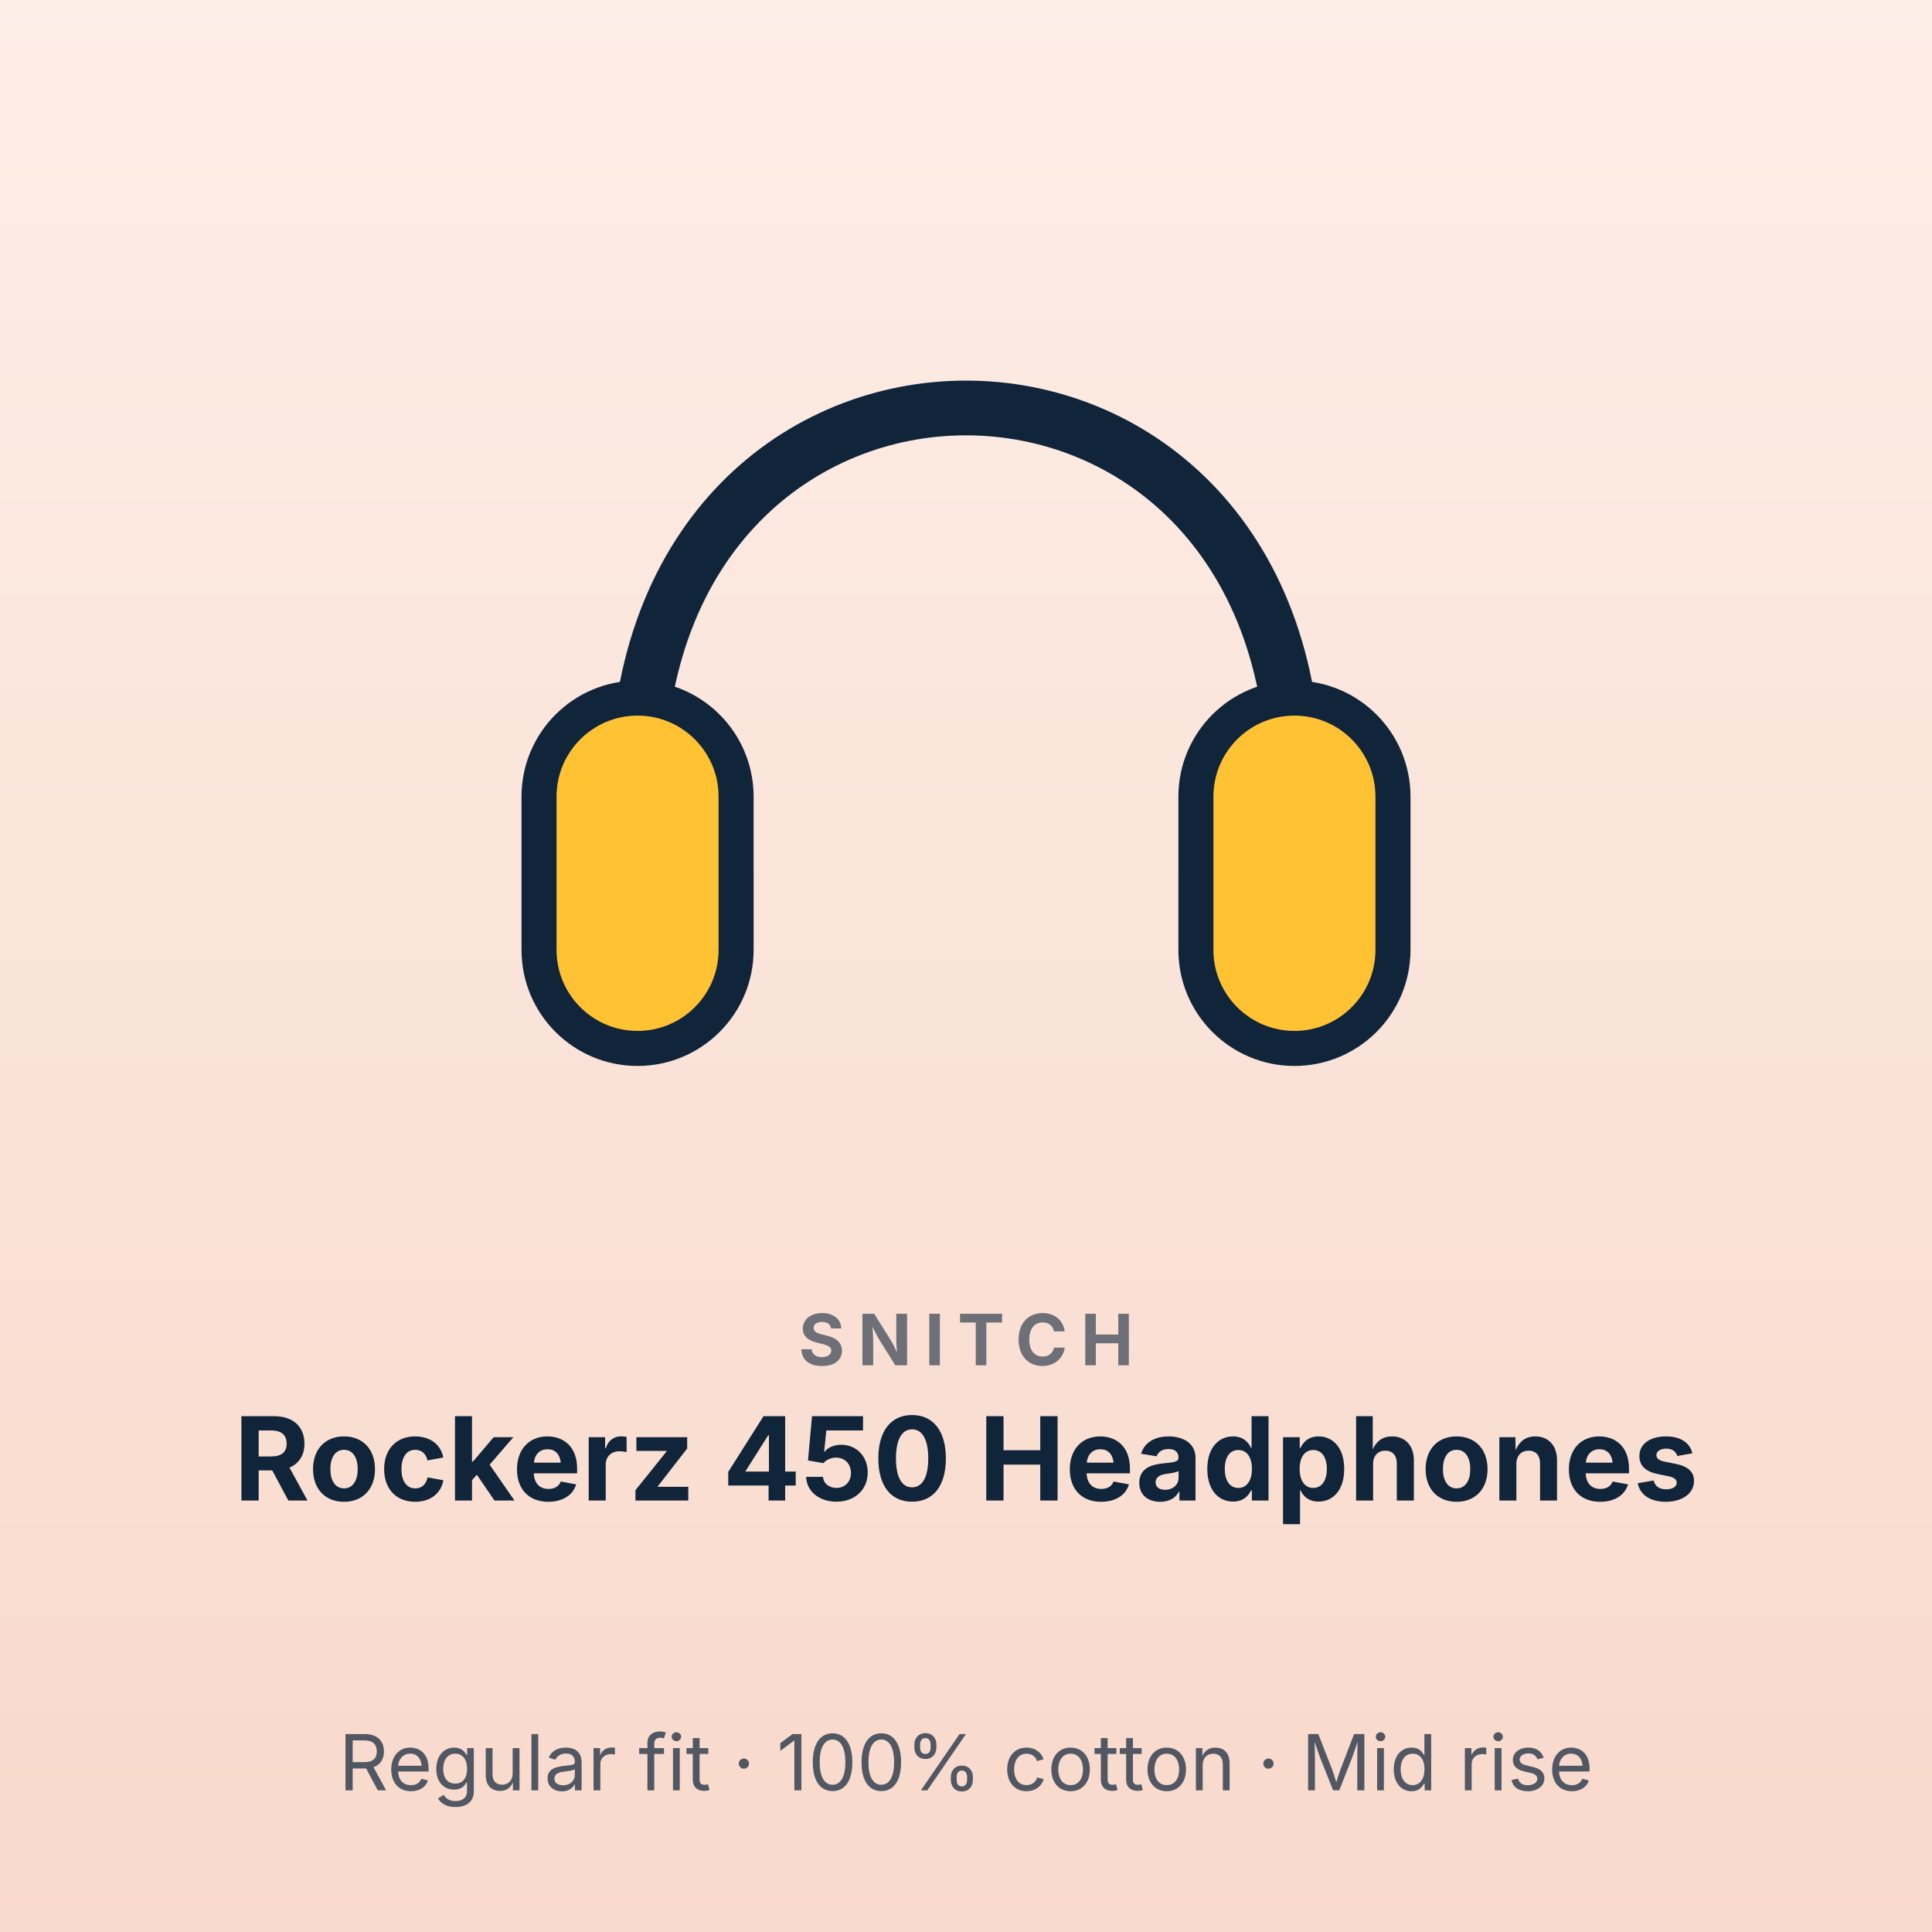
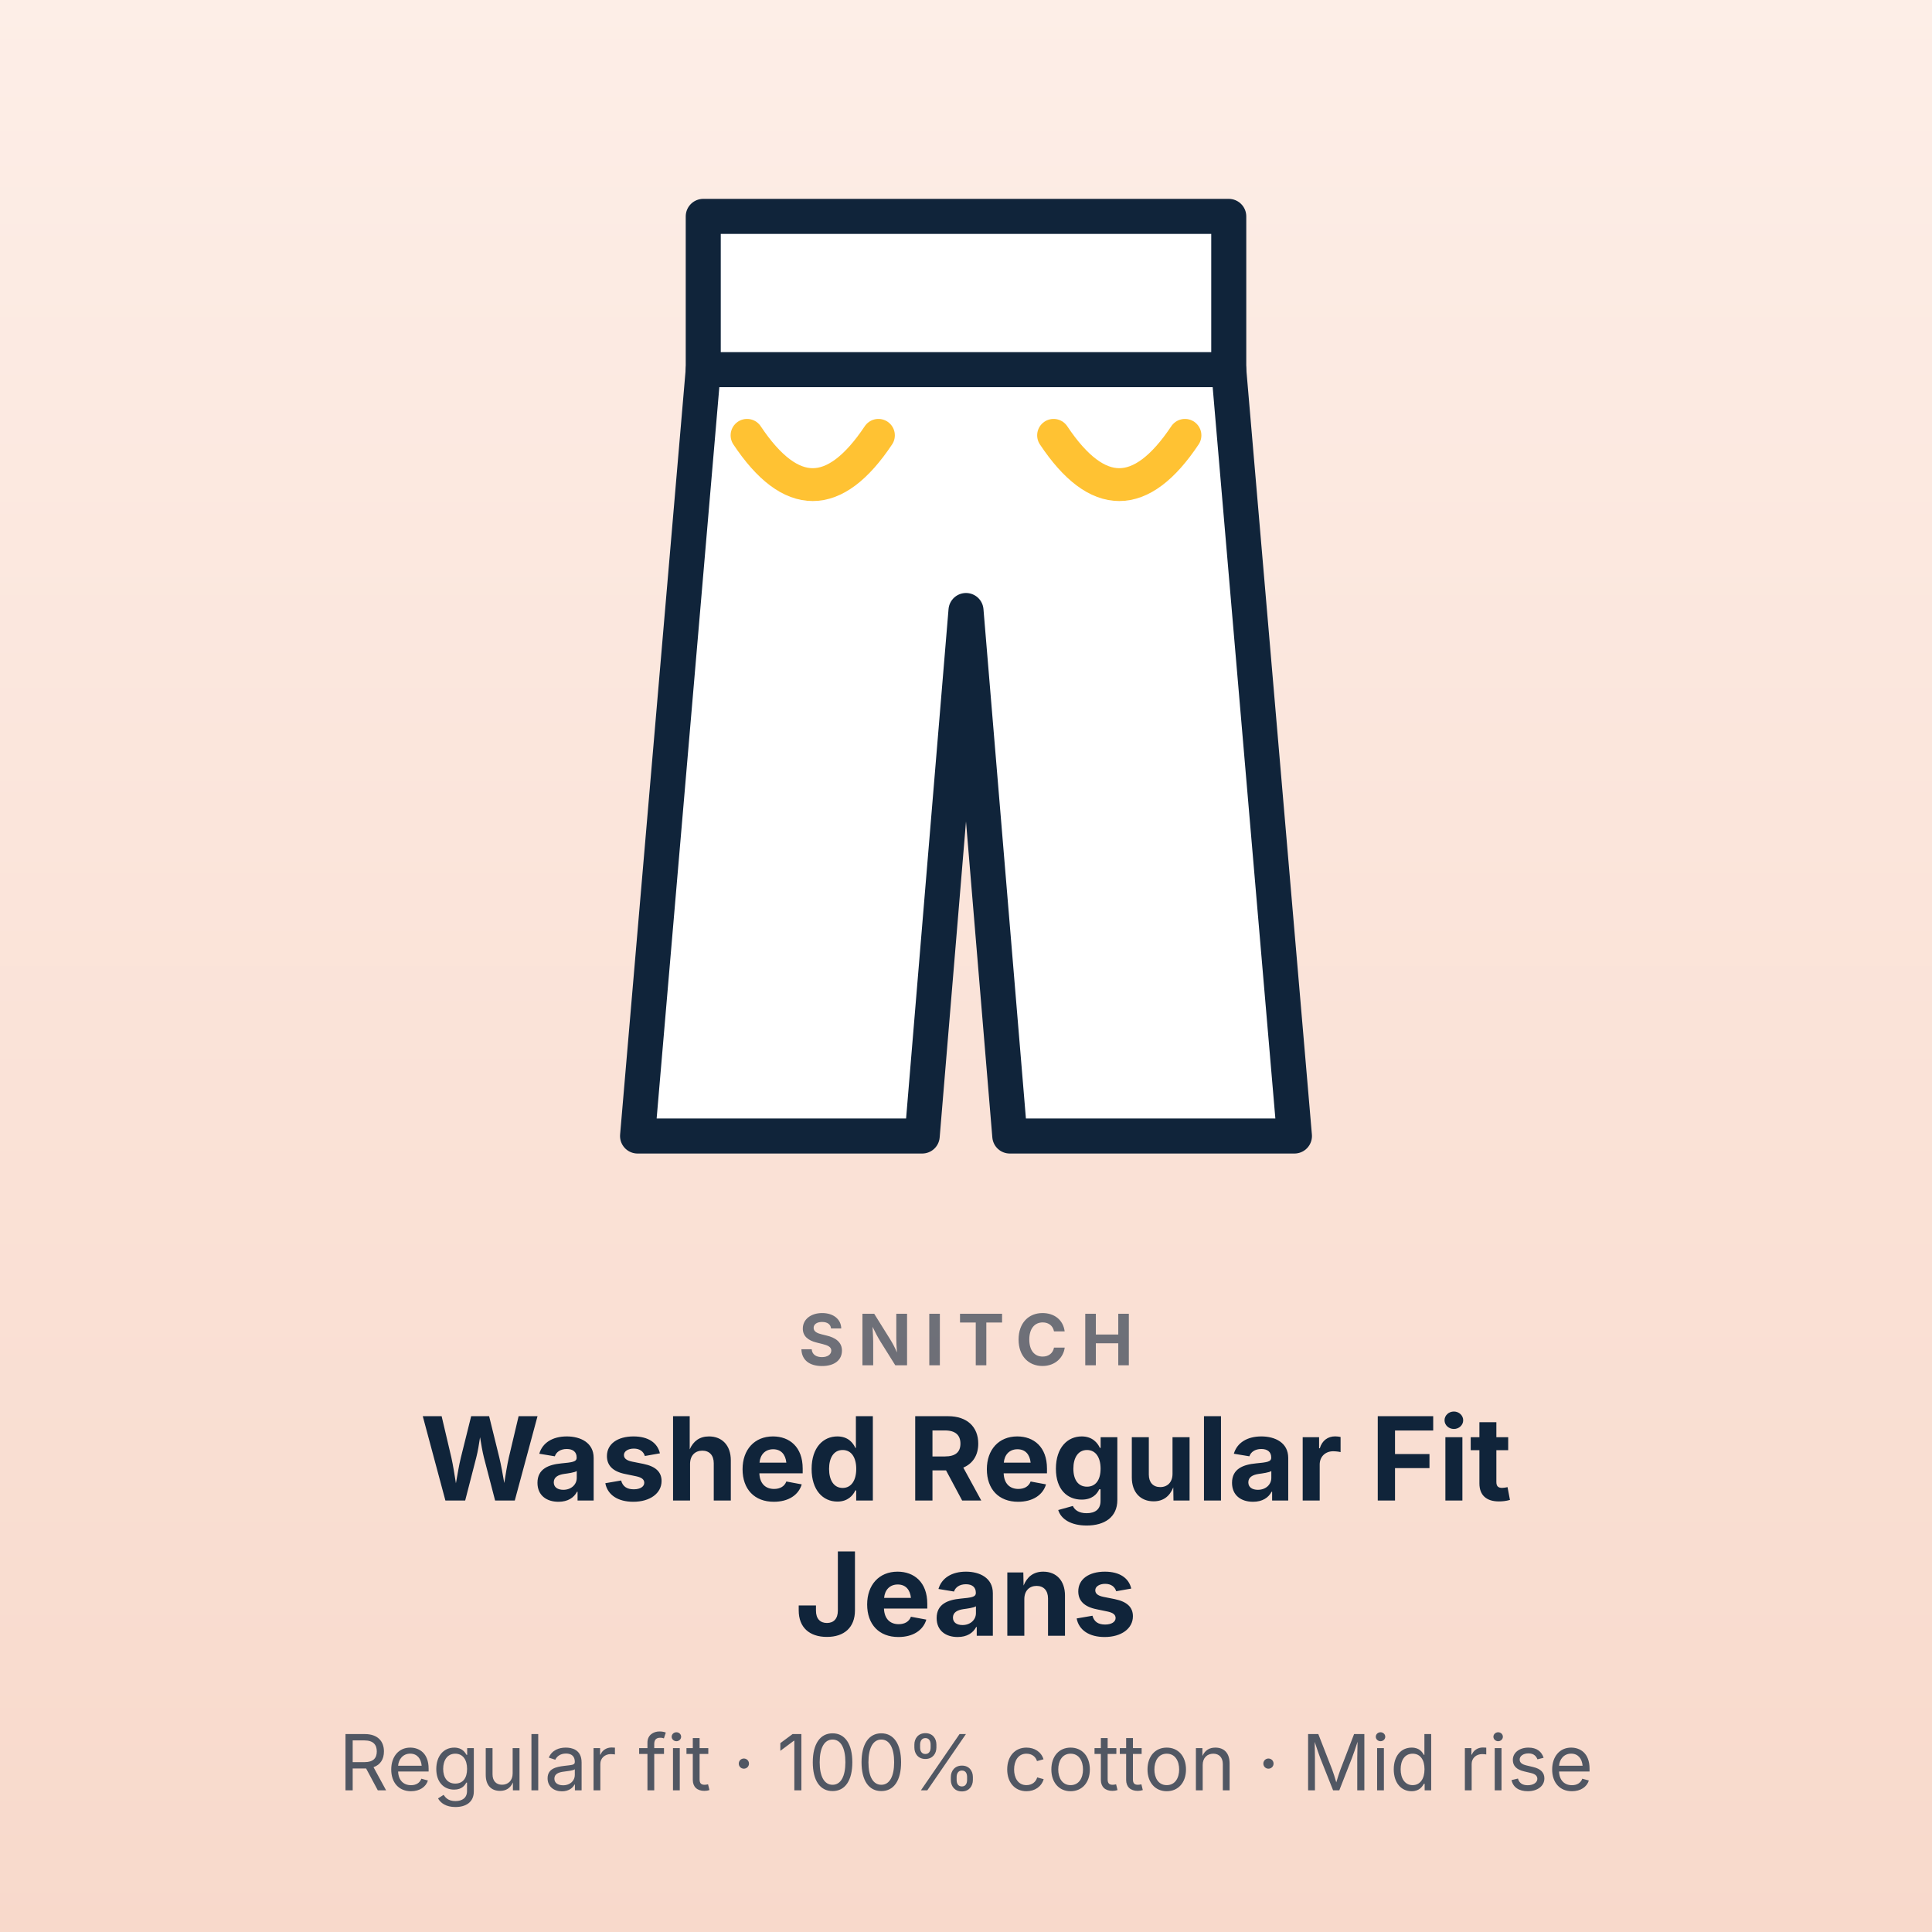
<svg xmlns="http://www.w3.org/2000/svg" viewBox="0 0 600 600" role="img" aria-label="Snitch Regular Fit Washed Jeans (Grey)">
  <defs>
    <linearGradient id="g" x1="0" y1="0" x2="0" y2="1">
      <stop offset="0" stop-color="#fdeee7" />
      <stop offset="1" stop-color="#f8d9cb" />
    </linearGradient>
  </defs>
  <rect width="600" height="600" fill="url(#g)" />
  <g transform="translate(130 40) scale(3.4)">
-     <path d="M20 60 C20 14 80 14 80 60" fill="none" stroke="#10243a" stroke-width="5" stroke-linecap="round" />
-     <rect x="11" y="52" width="18" height="32" rx="9" fill="#ffc233" stroke="#10243a" stroke-width="3.2" stroke-linejoin="round" stroke-linecap="round" />
-     <rect x="71" y="52" width="18" height="32" rx="9" fill="#ffc233" stroke="#10243a" stroke-width="3.2" stroke-linejoin="round" stroke-linecap="round" />
+     <path d="M26 8 H74 V22 L80 92 H54 L50 44 L46 92 H20 L26 22 Z" fill="#fff" stroke="#10243a" stroke-width="3.2" stroke-linejoin="round" stroke-linecap="round" />
+     <line x1="26" y1="22" x2="74" y2="22" stroke="#10243a" stroke-width="3.2" stroke-linejoin="round" stroke-linecap="round" />
+     <path d="M30 28 C34 34 38 34 42 28" fill="none" stroke="#ffc233" stroke-width="3" stroke-linecap="round" />
+     <path d="M70 28 C66 34 62 34 58 28" fill="none" stroke="#ffc233" stroke-width="3" stroke-linecap="round" />
  </g>
  <text x="300" y="424" text-anchor="middle" font-family="Inter, Arial, sans-serif" font-size="22" font-weight="700" letter-spacing="4" fill="#10243a" opacity=".6">SNITCH</text>
-   <text x="300" y="466" text-anchor="middle" font-family="Inter, Arial, sans-serif" font-size="36" font-weight="700" fill="#10243a">Rockerz 450 Headphones</text>
+   <text x="300" y="466" text-anchor="middle" font-family="Inter, Arial, sans-serif" font-size="36" font-weight="700" fill="#10243a">Washed Regular Fit</text>
+   <text x="300" y="508" text-anchor="middle" font-family="Inter, Arial, sans-serif" font-size="36" font-weight="700" fill="#10243a">Jeans</text>
  <text x="300" y="556" text-anchor="middle" font-family="Inter, Arial, sans-serif" font-size="24" fill="#10243a" opacity=".72">Regular fit  ·  100% cotton  ·  Mid rise</text>
</svg>
